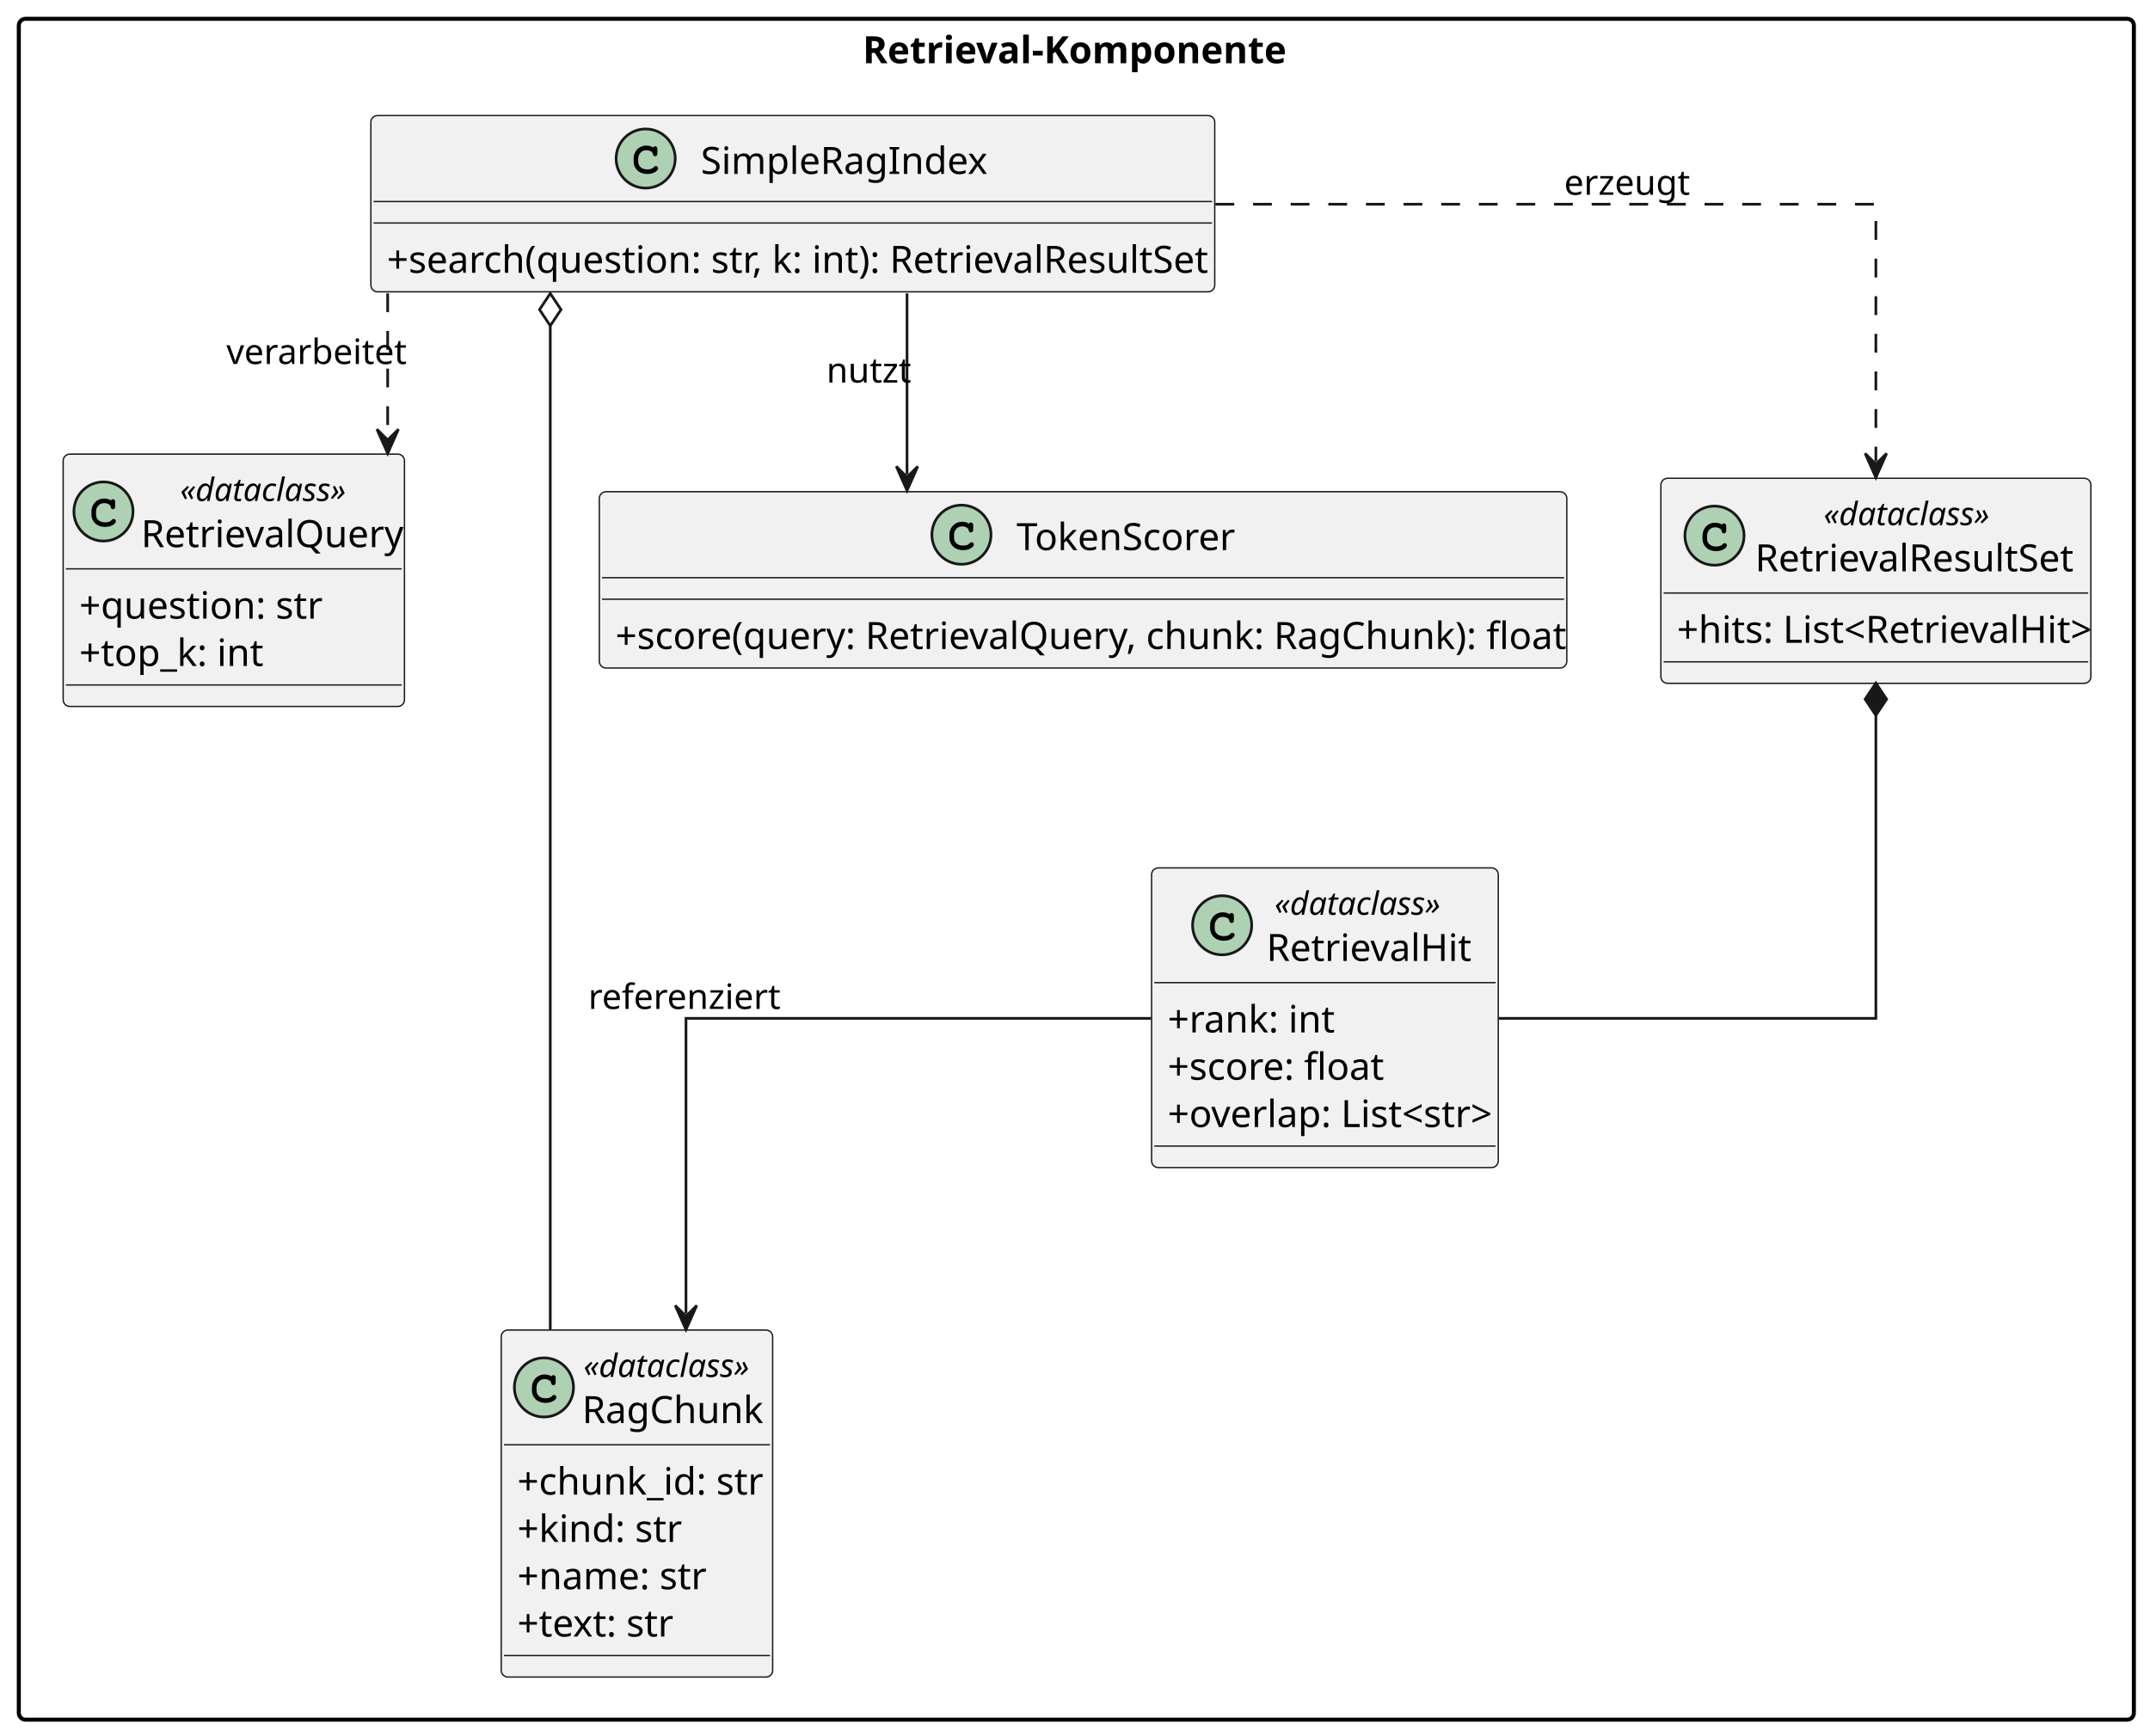
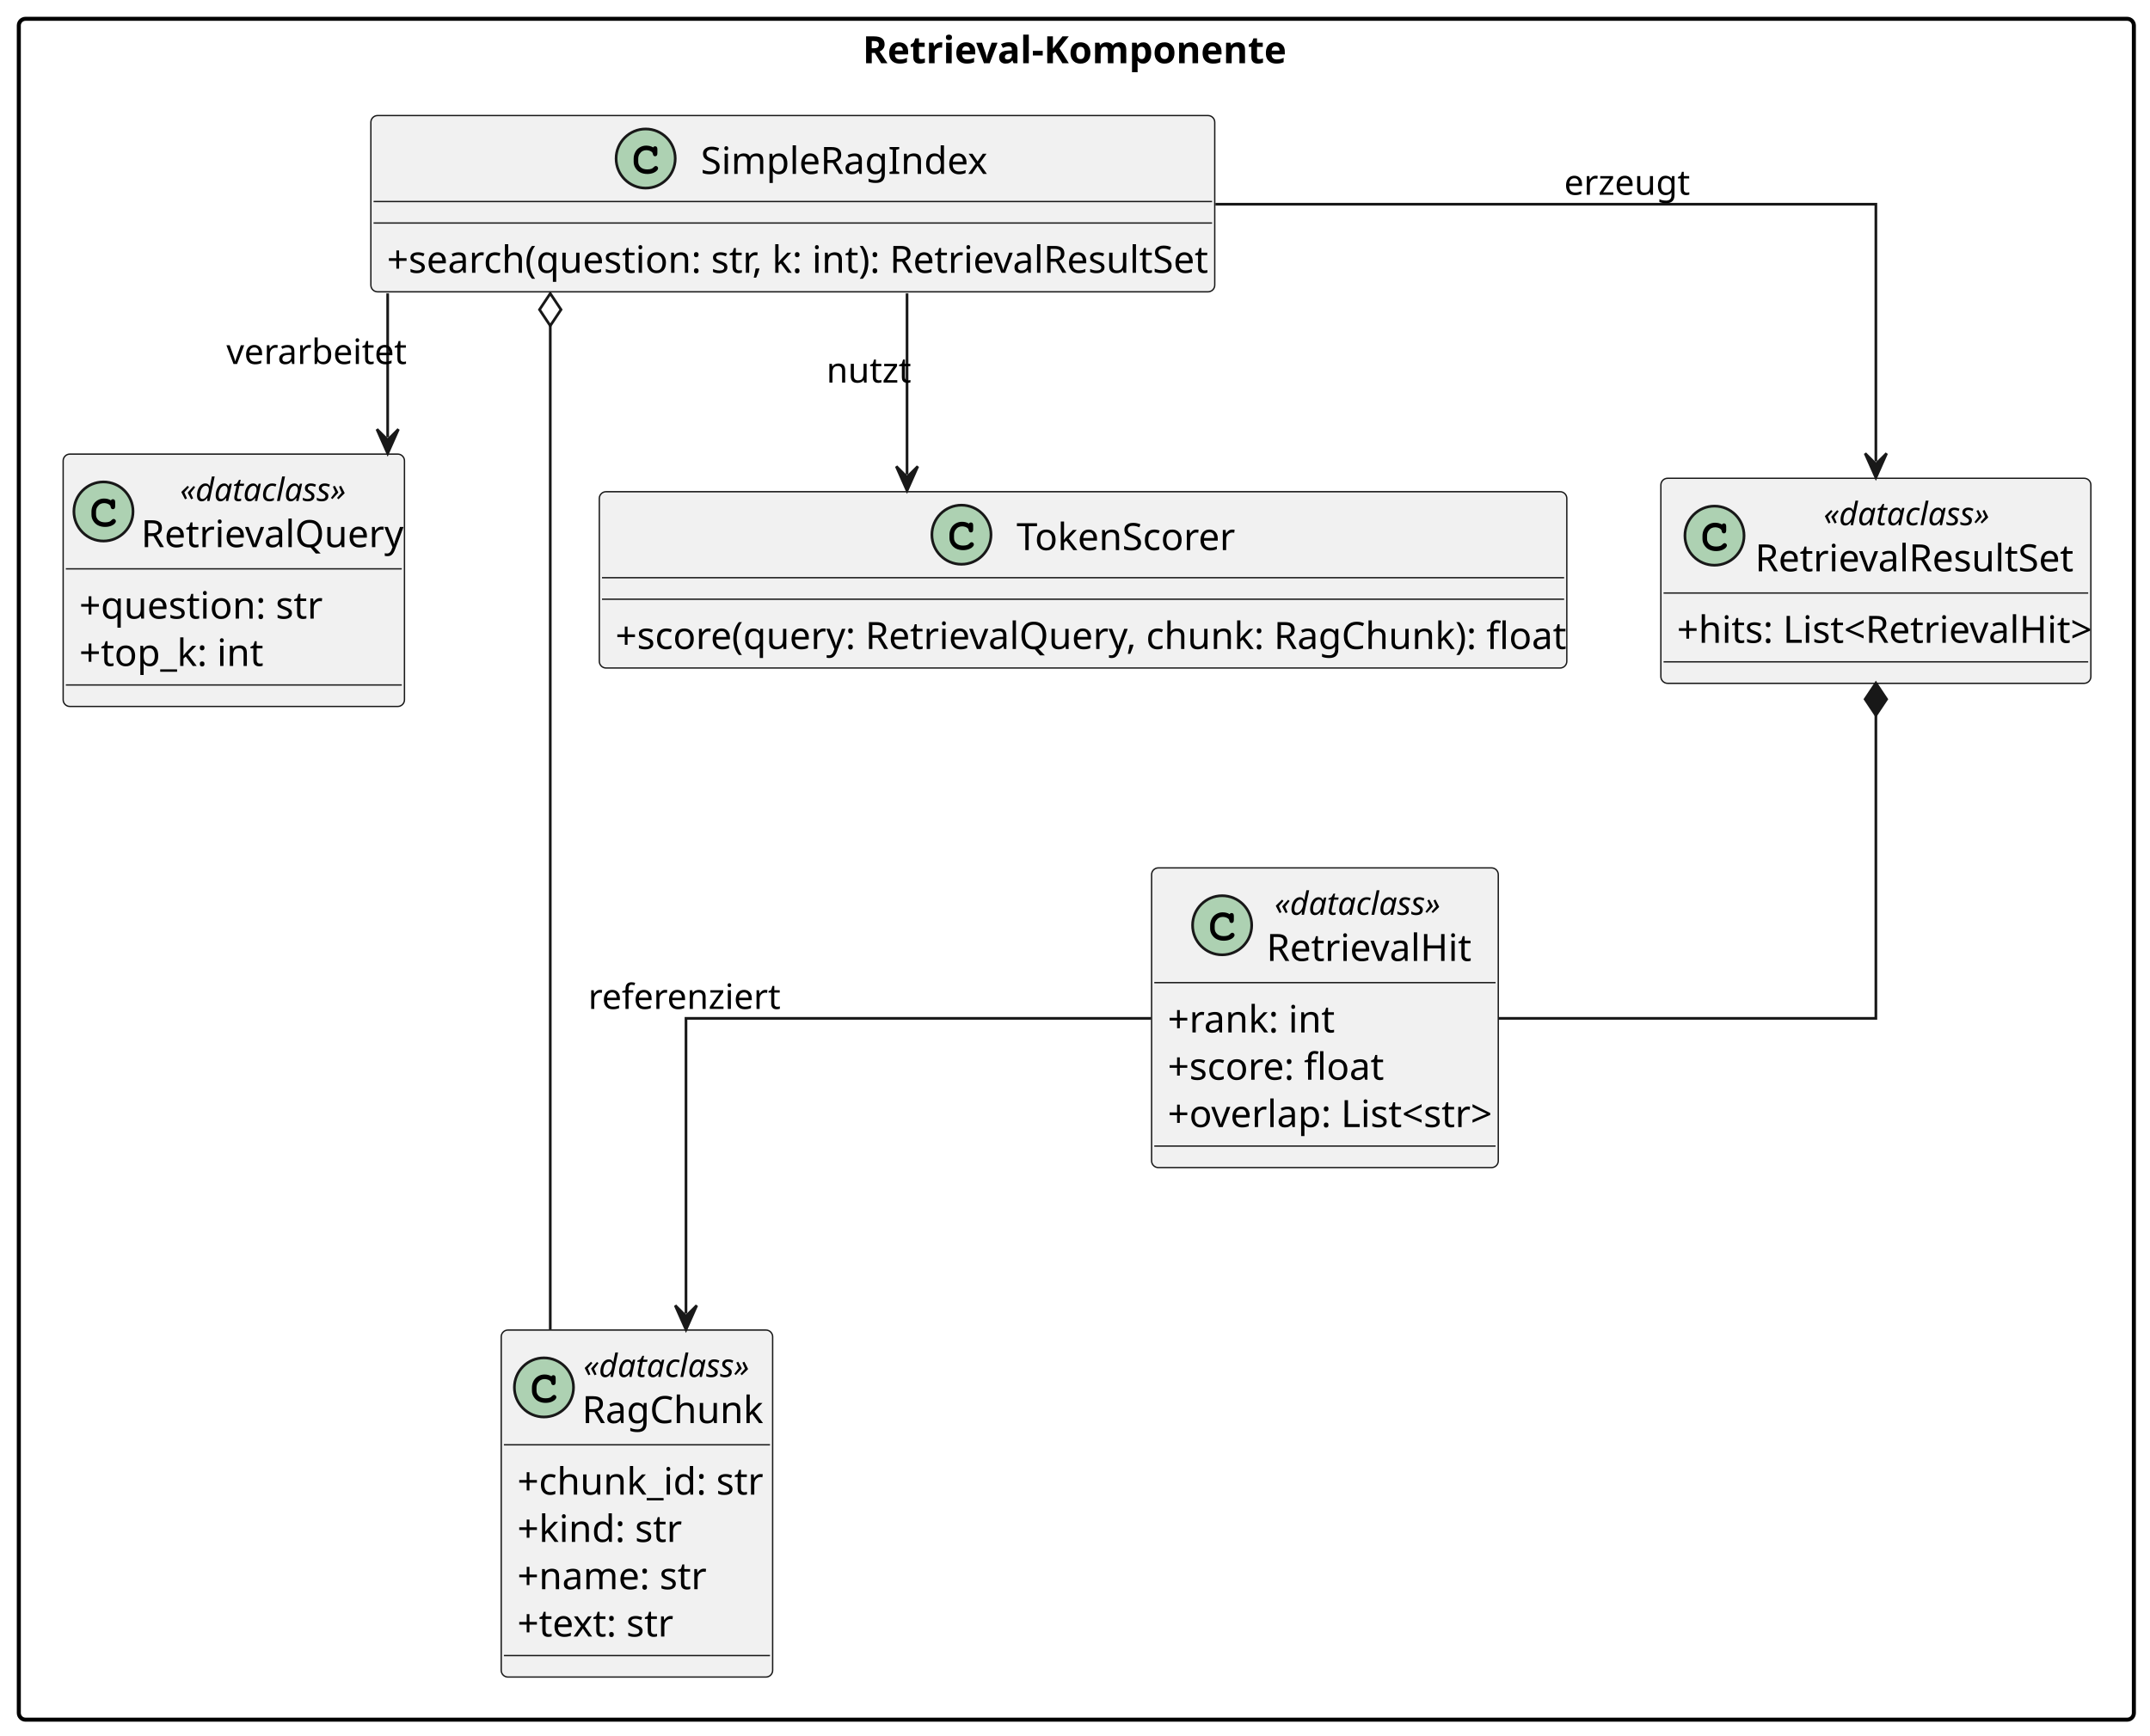
<svg xmlns="http://www.w3.org/2000/svg" contentStyleType="text/css" height="646px" preserveAspectRatio="none" style="width:800px;height:646px;background:#FFFFFF;" version="1.1" viewBox="0 0 800 646" width="800px" zoomAndPan="magnify">
  <defs />
  <g>
    <g id="cluster_Retrieval-Komponente">
      <rect fill="none" height="633" rx="2.5" ry="2.5" style="stroke:#000000;stroke-width:1.5;" width="787" x="7" y="7" />
      <text fill="#000000" font-family="sans-serif" font-size="14" font-weight="bold" lengthAdjust="spacing" textLength="159" x="321" y="23.533">Retrieval-Komponente</text>
    </g>
    <g id="elem_RetrievalQuery">
      <rect codeLine="9" fill="#F1F1F1" height="93.922" id="RetrievalQuery" rx="2.5" ry="2.5" style="stroke:#181818;stroke-width:0.5;" width="127" x="23.5" y="169" />
      <ellipse cx="38.5" cy="190.352" fill="#ADD1B2" rx="11" ry="11" style="stroke:#181818;stroke-width:1.0;" />
      <path d="M41.266,186.227 Q41.422,186.008 41.609,185.898 Q41.797,185.789 42.016,185.789 Q42.391,185.789 42.625,186.047 Q42.859,186.305 42.859,186.914 L42.859,188.367 Q42.859,188.977 42.625,189.242 Q42.391,189.508 42.016,189.508 Q41.672,189.508 41.469,189.305 Q41.266,189.117 41.156,188.602 Q41.109,188.242 40.922,188.055 Q40.594,187.68 39.984,187.461 Q39.375,187.242 38.75,187.242 Q37.984,187.242 37.352,187.57 Q36.719,187.898 36.227,188.648 Q35.734,189.398 35.734,190.43 L35.734,191.523 Q35.734,192.758 36.625,193.578 Q37.516,194.398 39.109,194.398 Q40.047,194.398 40.703,194.148 Q41.094,193.992 41.516,193.555 Q41.781,193.289 41.93,193.211 Q42.078,193.133 42.281,193.133 Q42.609,193.133 42.867,193.391 Q43.125,193.648 43.125,193.992 Q43.125,194.336 42.781,194.742 Q42.281,195.32 41.484,195.648 Q40.406,196.102 39.109,196.102 Q37.594,196.102 36.391,195.477 Q35.406,194.977 34.719,193.906 Q34.031,192.836 34.031,191.555 L34.031,190.398 Q34.031,189.07 34.648,187.922 Q35.266,186.773 36.359,186.156 Q37.453,185.539 38.688,185.539 Q39.422,185.539 40.07,185.703 Q40.719,185.867 41.266,186.227 Z " fill="#000000" />
      <text fill="#000000" font-family="sans-serif" font-size="12" font-style="italic" lengthAdjust="spacing" textLength="66" x="67" y="186.457">«dataclass»</text>
      <text fill="#000000" font-family="sans-serif" font-size="14" lengthAdjust="spacing" textLength="95" x="52.5" y="203.627">RetrievalQuery</text>
      <line style="stroke:#181818;stroke-width:0.5;" x1="24.5" x2="149.5" y1="211.703" y2="211.703" />
      <text fill="#000000" font-family="sans-serif" font-size="14" lengthAdjust="spacing" textLength="86" x="29.5" y="230.236">+question: str</text>
      <text fill="#000000" font-family="sans-serif" font-size="14" lengthAdjust="spacing" textLength="66" x="29.5" y="247.846">+top_k: int</text>
      <line style="stroke:#181818;stroke-width:0.5;" x1="24.5" x2="149.5" y1="254.922" y2="254.922" />
    </g>
    <g id="elem_RagChunk">
      <rect codeLine="14" fill="#F1F1F1" height="129.141" id="RagChunk" rx="2.5" ry="2.5" style="stroke:#181818;stroke-width:0.5;" width="101" x="186.5" y="495" />
      <ellipse cx="202.4" cy="516.352" fill="#ADD1B2" rx="11" ry="11" style="stroke:#181818;stroke-width:1.0;" />
      <path d="M205.166,512.227 Q205.322,512.008 205.509,511.898 Q205.697,511.789 205.916,511.789 Q206.291,511.789 206.525,512.047 Q206.759,512.305 206.759,512.914 L206.759,514.367 Q206.759,514.977 206.525,515.242 Q206.291,515.508 205.916,515.508 Q205.572,515.508 205.369,515.305 Q205.166,515.117 205.056,514.602 Q205.009,514.242 204.822,514.055 Q204.494,513.68 203.884,513.461 Q203.275,513.242 202.65,513.242 Q201.884,513.242 201.252,513.57 Q200.619,513.898 200.127,514.648 Q199.634,515.398 199.634,516.43 L199.634,517.523 Q199.634,518.758 200.525,519.578 Q201.416,520.398 203.009,520.398 Q203.947,520.398 204.603,520.148 Q204.994,519.992 205.416,519.555 Q205.681,519.289 205.83,519.211 Q205.978,519.133 206.181,519.133 Q206.509,519.133 206.767,519.391 Q207.025,519.648 207.025,519.992 Q207.025,520.336 206.681,520.742 Q206.181,521.32 205.384,521.648 Q204.306,522.102 203.009,522.102 Q201.494,522.102 200.291,521.477 Q199.306,520.977 198.619,519.906 Q197.931,518.836 197.931,517.555 L197.931,516.398 Q197.931,515.07 198.548,513.922 Q199.166,512.773 200.259,512.156 Q201.353,511.539 202.588,511.539 Q203.322,511.539 203.97,511.703 Q204.619,511.867 205.166,512.227 Z " fill="#000000" />
      <text fill="#000000" font-family="sans-serif" font-size="12" font-style="italic" lengthAdjust="spacing" textLength="66" x="217.1" y="512.457">«dataclass»</text>
      <text fill="#000000" font-family="sans-serif" font-size="14" lengthAdjust="spacing" textLength="67" x="216.6" y="529.627">RagChunk</text>
      <line style="stroke:#181818;stroke-width:0.5;" x1="187.5" x2="286.5" y1="537.703" y2="537.703" />
      <text fill="#000000" font-family="sans-serif" font-size="14" lengthAdjust="spacing" textLength="89" x="192.5" y="556.236">+chunk_id: str</text>
      <text fill="#000000" font-family="sans-serif" font-size="14" lengthAdjust="spacing" textLength="58" x="192.5" y="573.846">+kind: str</text>
      <text fill="#000000" font-family="sans-serif" font-size="14" lengthAdjust="spacing" textLength="67" x="192.5" y="591.455">+name: str</text>
      <text fill="#000000" font-family="sans-serif" font-size="14" lengthAdjust="spacing" textLength="54" x="192.5" y="609.064">+text: str</text>
      <line style="stroke:#181818;stroke-width:0.5;" x1="187.5" x2="286.5" y1="616.141" y2="616.141" />
    </g>
    <g id="elem_TokenScorer">
      <rect codeLine="21" fill="#F1F1F1" height="65.609" id="TokenScorer" rx="2.5" ry="2.5" style="stroke:#181818;stroke-width:0.5;" width="360" x="223" y="183" />
      <ellipse cx="357.75" cy="199" fill="#ADD1B2" rx="11" ry="11" style="stroke:#181818;stroke-width:1.0;" />
      <path d="M360.516,194.875 Q360.672,194.656 360.859,194.547 Q361.047,194.438 361.266,194.438 Q361.641,194.438 361.875,194.695 Q362.109,194.953 362.109,195.562 L362.109,197.016 Q362.109,197.625 361.875,197.891 Q361.641,198.156 361.266,198.156 Q360.922,198.156 360.719,197.953 Q360.516,197.766 360.406,197.25 Q360.359,196.891 360.172,196.703 Q359.844,196.328 359.234,196.109 Q358.625,195.891 358,195.891 Q357.234,195.891 356.602,196.219 Q355.969,196.547 355.477,197.297 Q354.984,198.047 354.984,199.078 L354.984,200.172 Q354.984,201.406 355.875,202.227 Q356.766,203.047 358.359,203.047 Q359.297,203.047 359.953,202.797 Q360.344,202.641 360.766,202.203 Q361.031,201.938 361.18,201.859 Q361.328,201.781 361.531,201.781 Q361.859,201.781 362.117,202.039 Q362.375,202.297 362.375,202.641 Q362.375,202.984 362.031,203.391 Q361.531,203.969 360.734,204.297 Q359.656,204.75 358.359,204.75 Q356.844,204.75 355.641,204.125 Q354.656,203.625 353.969,202.555 Q353.281,201.484 353.281,200.203 L353.281,199.047 Q353.281,197.719 353.898,196.57 Q354.516,195.422 355.609,194.805 Q356.703,194.188 357.938,194.188 Q358.672,194.188 359.32,194.352 Q359.969,194.516 360.516,194.875 Z " fill="#000000" />
      <text fill="#000000" font-family="sans-serif" font-size="14" lengthAdjust="spacing" textLength="82" x="378.25" y="204.728">TokenScorer</text>
      <line style="stroke:#181818;stroke-width:0.5;" x1="224" x2="582" y1="215" y2="215" />
      <line style="stroke:#181818;stroke-width:0.5;" x1="224" x2="582" y1="223" y2="223" />
      <text fill="#000000" font-family="sans-serif" font-size="14" lengthAdjust="spacing" textLength="348" x="229" y="241.533">+score(query: RetrievalQuery, chunk: RagChunk): float</text>
    </g>
    <g id="elem_RetrievalHit">
      <rect codeLine="25" fill="#F1F1F1" height="111.531" id="RetrievalHit" rx="2.5" ry="2.5" style="stroke:#181818;stroke-width:0.5;" width="129" x="428.5" y="323" />
      <ellipse cx="454.75" cy="344.352" fill="#ADD1B2" rx="11" ry="11" style="stroke:#181818;stroke-width:1.0;" />
      <path d="M457.516,340.227 Q457.672,340.008 457.859,339.898 Q458.047,339.789 458.266,339.789 Q458.641,339.789 458.875,340.047 Q459.109,340.305 459.109,340.914 L459.109,342.367 Q459.109,342.977 458.875,343.242 Q458.641,343.508 458.266,343.508 Q457.922,343.508 457.719,343.305 Q457.516,343.117 457.406,342.602 Q457.359,342.242 457.172,342.055 Q456.844,341.68 456.234,341.461 Q455.625,341.242 455,341.242 Q454.234,341.242 453.602,341.57 Q452.969,341.898 452.477,342.648 Q451.984,343.398 451.984,344.43 L451.984,345.523 Q451.984,346.758 452.875,347.578 Q453.766,348.398 455.359,348.398 Q456.297,348.398 456.953,348.148 Q457.344,347.992 457.766,347.555 Q458.031,347.289 458.18,347.211 Q458.328,347.133 458.531,347.133 Q458.859,347.133 459.117,347.391 Q459.375,347.648 459.375,347.992 Q459.375,348.336 459.031,348.742 Q458.531,349.32 457.734,349.648 Q456.656,350.102 455.359,350.102 Q453.844,350.102 452.641,349.477 Q451.656,348.977 450.969,347.906 Q450.281,346.836 450.281,345.555 L450.281,344.398 Q450.281,343.07 450.898,341.922 Q451.516,340.773 452.609,340.156 Q453.703,339.539 454.938,339.539 Q455.672,339.539 456.32,339.703 Q456.969,339.867 457.516,340.227 Z " fill="#000000" />
      <text fill="#000000" font-family="sans-serif" font-size="12" font-style="italic" lengthAdjust="spacing" textLength="66" x="474.25" y="340.457">«dataclass»</text>
      <text fill="#000000" font-family="sans-serif" font-size="14" lengthAdjust="spacing" textLength="72" x="471.25" y="357.627">RetrievalHit</text>
      <line style="stroke:#181818;stroke-width:0.5;" x1="429.5" x2="556.5" y1="365.703" y2="365.703" />
      <text fill="#000000" font-family="sans-serif" font-size="14" lengthAdjust="spacing" textLength="59" x="434.5" y="384.236">+rank: int</text>
      <text fill="#000000" font-family="sans-serif" font-size="14" lengthAdjust="spacing" textLength="78" x="434.5" y="401.846">+score: float</text>
      <text fill="#000000" font-family="sans-serif" font-size="14" lengthAdjust="spacing" textLength="117" x="434.5" y="419.455">+overlap: List&lt;str&gt;</text>
      <line style="stroke:#181818;stroke-width:0.5;" x1="429.5" x2="556.5" y1="426.531" y2="426.531" />
    </g>
    <g id="elem_RetrievalResultSet">
      <rect codeLine="31" fill="#F1F1F1" height="76.312" id="RetrievalResultSet" rx="2.5" ry="2.5" style="stroke:#181818;stroke-width:0.5;" width="160" x="618" y="178" />
      <ellipse cx="637.95" cy="199.352" fill="#ADD1B2" rx="11" ry="11" style="stroke:#181818;stroke-width:1.0;" />
      <path d="M640.716,195.227 Q640.872,195.008 641.059,194.898 Q641.247,194.789 641.466,194.789 Q641.841,194.789 642.075,195.047 Q642.309,195.305 642.309,195.914 L642.309,197.367 Q642.309,197.977 642.075,198.242 Q641.841,198.508 641.466,198.508 Q641.122,198.508 640.919,198.305 Q640.716,198.117 640.606,197.602 Q640.559,197.242 640.372,197.055 Q640.044,196.68 639.434,196.461 Q638.825,196.242 638.2,196.242 Q637.434,196.242 636.802,196.57 Q636.169,196.898 635.677,197.648 Q635.184,198.398 635.184,199.43 L635.184,200.523 Q635.184,201.758 636.075,202.578 Q636.966,203.398 638.559,203.398 Q639.497,203.398 640.153,203.148 Q640.544,202.992 640.966,202.555 Q641.231,202.289 641.38,202.211 Q641.528,202.133 641.731,202.133 Q642.059,202.133 642.317,202.391 Q642.575,202.648 642.575,202.992 Q642.575,203.336 642.231,203.742 Q641.731,204.32 640.934,204.648 Q639.856,205.102 638.559,205.102 Q637.044,205.102 635.841,204.477 Q634.856,203.977 634.169,202.906 Q633.481,201.836 633.481,200.555 L633.481,199.398 Q633.481,198.07 634.098,196.922 Q634.716,195.773 635.809,195.156 Q636.903,194.539 638.138,194.539 Q638.872,194.539 639.52,194.703 Q640.169,194.867 640.716,195.227 Z " fill="#000000" />
      <text fill="#000000" font-family="sans-serif" font-size="12" font-style="italic" lengthAdjust="spacing" textLength="66" x="678.55" y="195.457">«dataclass»</text>
      <text fill="#000000" font-family="sans-serif" font-size="14" lengthAdjust="spacing" textLength="117" x="653.05" y="212.627">RetrievalResultSet</text>
      <line style="stroke:#181818;stroke-width:0.5;" x1="619" x2="777" y1="220.703" y2="220.703" />
      <text fill="#000000" font-family="sans-serif" font-size="14" lengthAdjust="spacing" textLength="148" x="624" y="239.236">+hits: List&lt;RetrievalHit&gt;</text>
      <line style="stroke:#181818;stroke-width:0.5;" x1="619" x2="777" y1="246.312" y2="246.312" />
    </g>
    <g id="elem_SimpleRagIndex">
      <rect codeLine="35" fill="#F1F1F1" height="65.609" id="SimpleRagIndex" rx="2.5" ry="2.5" style="stroke:#181818;stroke-width:0.5;" width="314" x="138" y="43" />
      <ellipse cx="240.25" cy="59" fill="#ADD1B2" rx="11" ry="11" style="stroke:#181818;stroke-width:1.0;" />
      <path d="M243.016,54.875 Q243.172,54.656 243.359,54.547 Q243.547,54.438 243.766,54.438 Q244.141,54.438 244.375,54.695 Q244.609,54.953 244.609,55.562 L244.609,57.016 Q244.609,57.625 244.375,57.891 Q244.141,58.156 243.766,58.156 Q243.422,58.156 243.219,57.953 Q243.016,57.766 242.906,57.25 Q242.859,56.891 242.672,56.703 Q242.344,56.328 241.734,56.109 Q241.125,55.891 240.5,55.891 Q239.734,55.891 239.102,56.219 Q238.469,56.547 237.977,57.297 Q237.484,58.047 237.484,59.078 L237.484,60.172 Q237.484,61.406 238.375,62.227 Q239.266,63.047 240.859,63.047 Q241.797,63.047 242.453,62.797 Q242.844,62.641 243.266,62.203 Q243.531,61.938 243.68,61.859 Q243.828,61.781 244.031,61.781 Q244.359,61.781 244.617,62.039 Q244.875,62.297 244.875,62.641 Q244.875,62.984 244.531,63.391 Q244.031,63.969 243.234,64.297 Q242.156,64.75 240.859,64.75 Q239.344,64.75 238.141,64.125 Q237.156,63.625 236.469,62.555 Q235.781,61.484 235.781,60.203 L235.781,59.047 Q235.781,57.719 236.398,56.57 Q237.016,55.422 238.109,54.805 Q239.203,54.188 240.438,54.188 Q241.172,54.188 241.82,54.352 Q242.469,54.516 243.016,54.875 Z " fill="#000000" />
      <text fill="#000000" font-family="sans-serif" font-size="14" lengthAdjust="spacing" textLength="101" x="260.75" y="64.728">SimpleRagIndex</text>
      <line style="stroke:#181818;stroke-width:0.5;" x1="139" x2="451" y1="75" y2="75" />
      <line style="stroke:#181818;stroke-width:0.5;" x1="139" x2="451" y1="83" y2="83" />
      <text fill="#000000" font-family="sans-serif" font-size="14" lengthAdjust="spacing" textLength="302" x="144" y="101.533">+search(question: str, k: int): RetrievalResultSet</text>
    </g>
    <g id="link_SimpleRagIndex_RagChunk">
      <path codeLine="39" d="M204.75,121.23 C204.75,200.6 204.75,390.33 204.75,494.72 " fill="none" id="SimpleRagIndex-backto-RagChunk" style="stroke:#181818;stroke-width:1.0;" />
      <polygon fill="none" points="204.75,109.23,200.75,115.23,204.75,121.23,208.75,115.23,204.75,109.23" style="stroke:#181818;stroke-width:1.0;" />
    </g>
    <g id="link_SimpleRagIndex_TokenScorer">
      <path codeLine="40" d="M337.5,109.18 C337.5,131.33 337.5,154.37 337.5,176.57 " fill="none" id="SimpleRagIndex-to-TokenScorer" style="stroke:#181818;stroke-width:1.0;" />
      <polygon fill="#181818" points="337.5,182.57,341.5,173.57,337.5,177.57,333.5,173.57,337.5,182.57" style="stroke:#181818;stroke-width:1.0;" />
      <text fill="#000000" font-family="sans-serif" font-size="13" lengthAdjust="spacing" textLength="29" x="307.5" y="142.375">nutzt</text>
    </g>
    <g id="link_SimpleRagIndex_RetrievalQuery">
-       <path codeLine="41" d="M144.25,109.18 C144.25,126.97 144.25,143.19 144.25,162.75 " fill="none" id="SimpleRagIndex-to-RetrievalQuery" style="stroke:#181818;stroke-width:1.0;stroke-dasharray:7.0,7.0;" />
+       <path codeLine="41" d="M144.25,109.18 C144.25,126.97 144.25,143.19 144.25,162.75 " fill="none" id="SimpleRagIndex-to-RetrievalQuery" style="stroke:#181818;stroke-width:1.0;" />
      <polygon fill="#181818" points="144.25,168.75,148.25,159.75,144.25,163.75,140.25,159.75,144.25,168.75" style="stroke:#181818;stroke-width:1.0;" />
      <text fill="#000000" font-family="sans-serif" font-size="13" lengthAdjust="spacing" textLength="59" x="84.25" y="135.465">verarbeitet</text>
    </g>
    <g id="link_SimpleRagIndex_RetrievalResultSet">
-       <path codeLine="42" d="M452.25,76 C565.35,76 698,76 698,76 C698,76 698,130.29 698,171.74 " fill="none" id="SimpleRagIndex-to-RetrievalResultSet" style="stroke:#181818;stroke-width:1.0;stroke-dasharray:7.0,7.0;" />
+       <path codeLine="42" d="M452.25,76 C565.35,76 698,76 698,76 C698,76 698,130.29 698,171.74 " fill="none" id="SimpleRagIndex-to-RetrievalResultSet" style="stroke:#181818;stroke-width:1.0;" />
      <polygon fill="#181818" points="698,177.74,702,168.74,698,172.74,694,168.74,698,177.74" style="stroke:#181818;stroke-width:1.0;" />
      <text fill="#000000" font-family="sans-serif" font-size="13" lengthAdjust="spacing" textLength="43" x="582" y="72.495">erzeugt</text>
    </g>
    <g id="link_RetrievalResultSet_RetrievalHit">
      <path codeLine="43" d="M698,266.22 C698,314.39 698,379 698,379 C698,379 617.67,379 557.58,379 " fill="none" id="RetrievalResultSet-backto-RetrievalHit" style="stroke:#181818;stroke-width:1.0;" />
      <polygon fill="#181818" points="698,254.22,694,260.22,698,266.22,702,260.22,698,254.22" style="stroke:#181818;stroke-width:1.0;" />
    </g>
    <g id="link_RetrievalHit_RagChunk">
      <path codeLine="44" d="M428.35,379 C357.95,379 255.25,379 255.25,379 C255.25,379 255.25,437.05 255.25,488.85 " fill="none" id="RetrievalHit-to-RagChunk" style="stroke:#181818;stroke-width:1.0;" />
      <polygon fill="#181818" points="255.25,494.85,259.25,485.85,255.25,489.85,251.25,485.85,255.25,494.85" style="stroke:#181818;stroke-width:1.0;" />
      <text fill="#000000" font-family="sans-serif" font-size="13" lengthAdjust="spacing" textLength="64" x="218.88" y="375.495">referenziert</text>
    </g>
  </g>
</svg>
